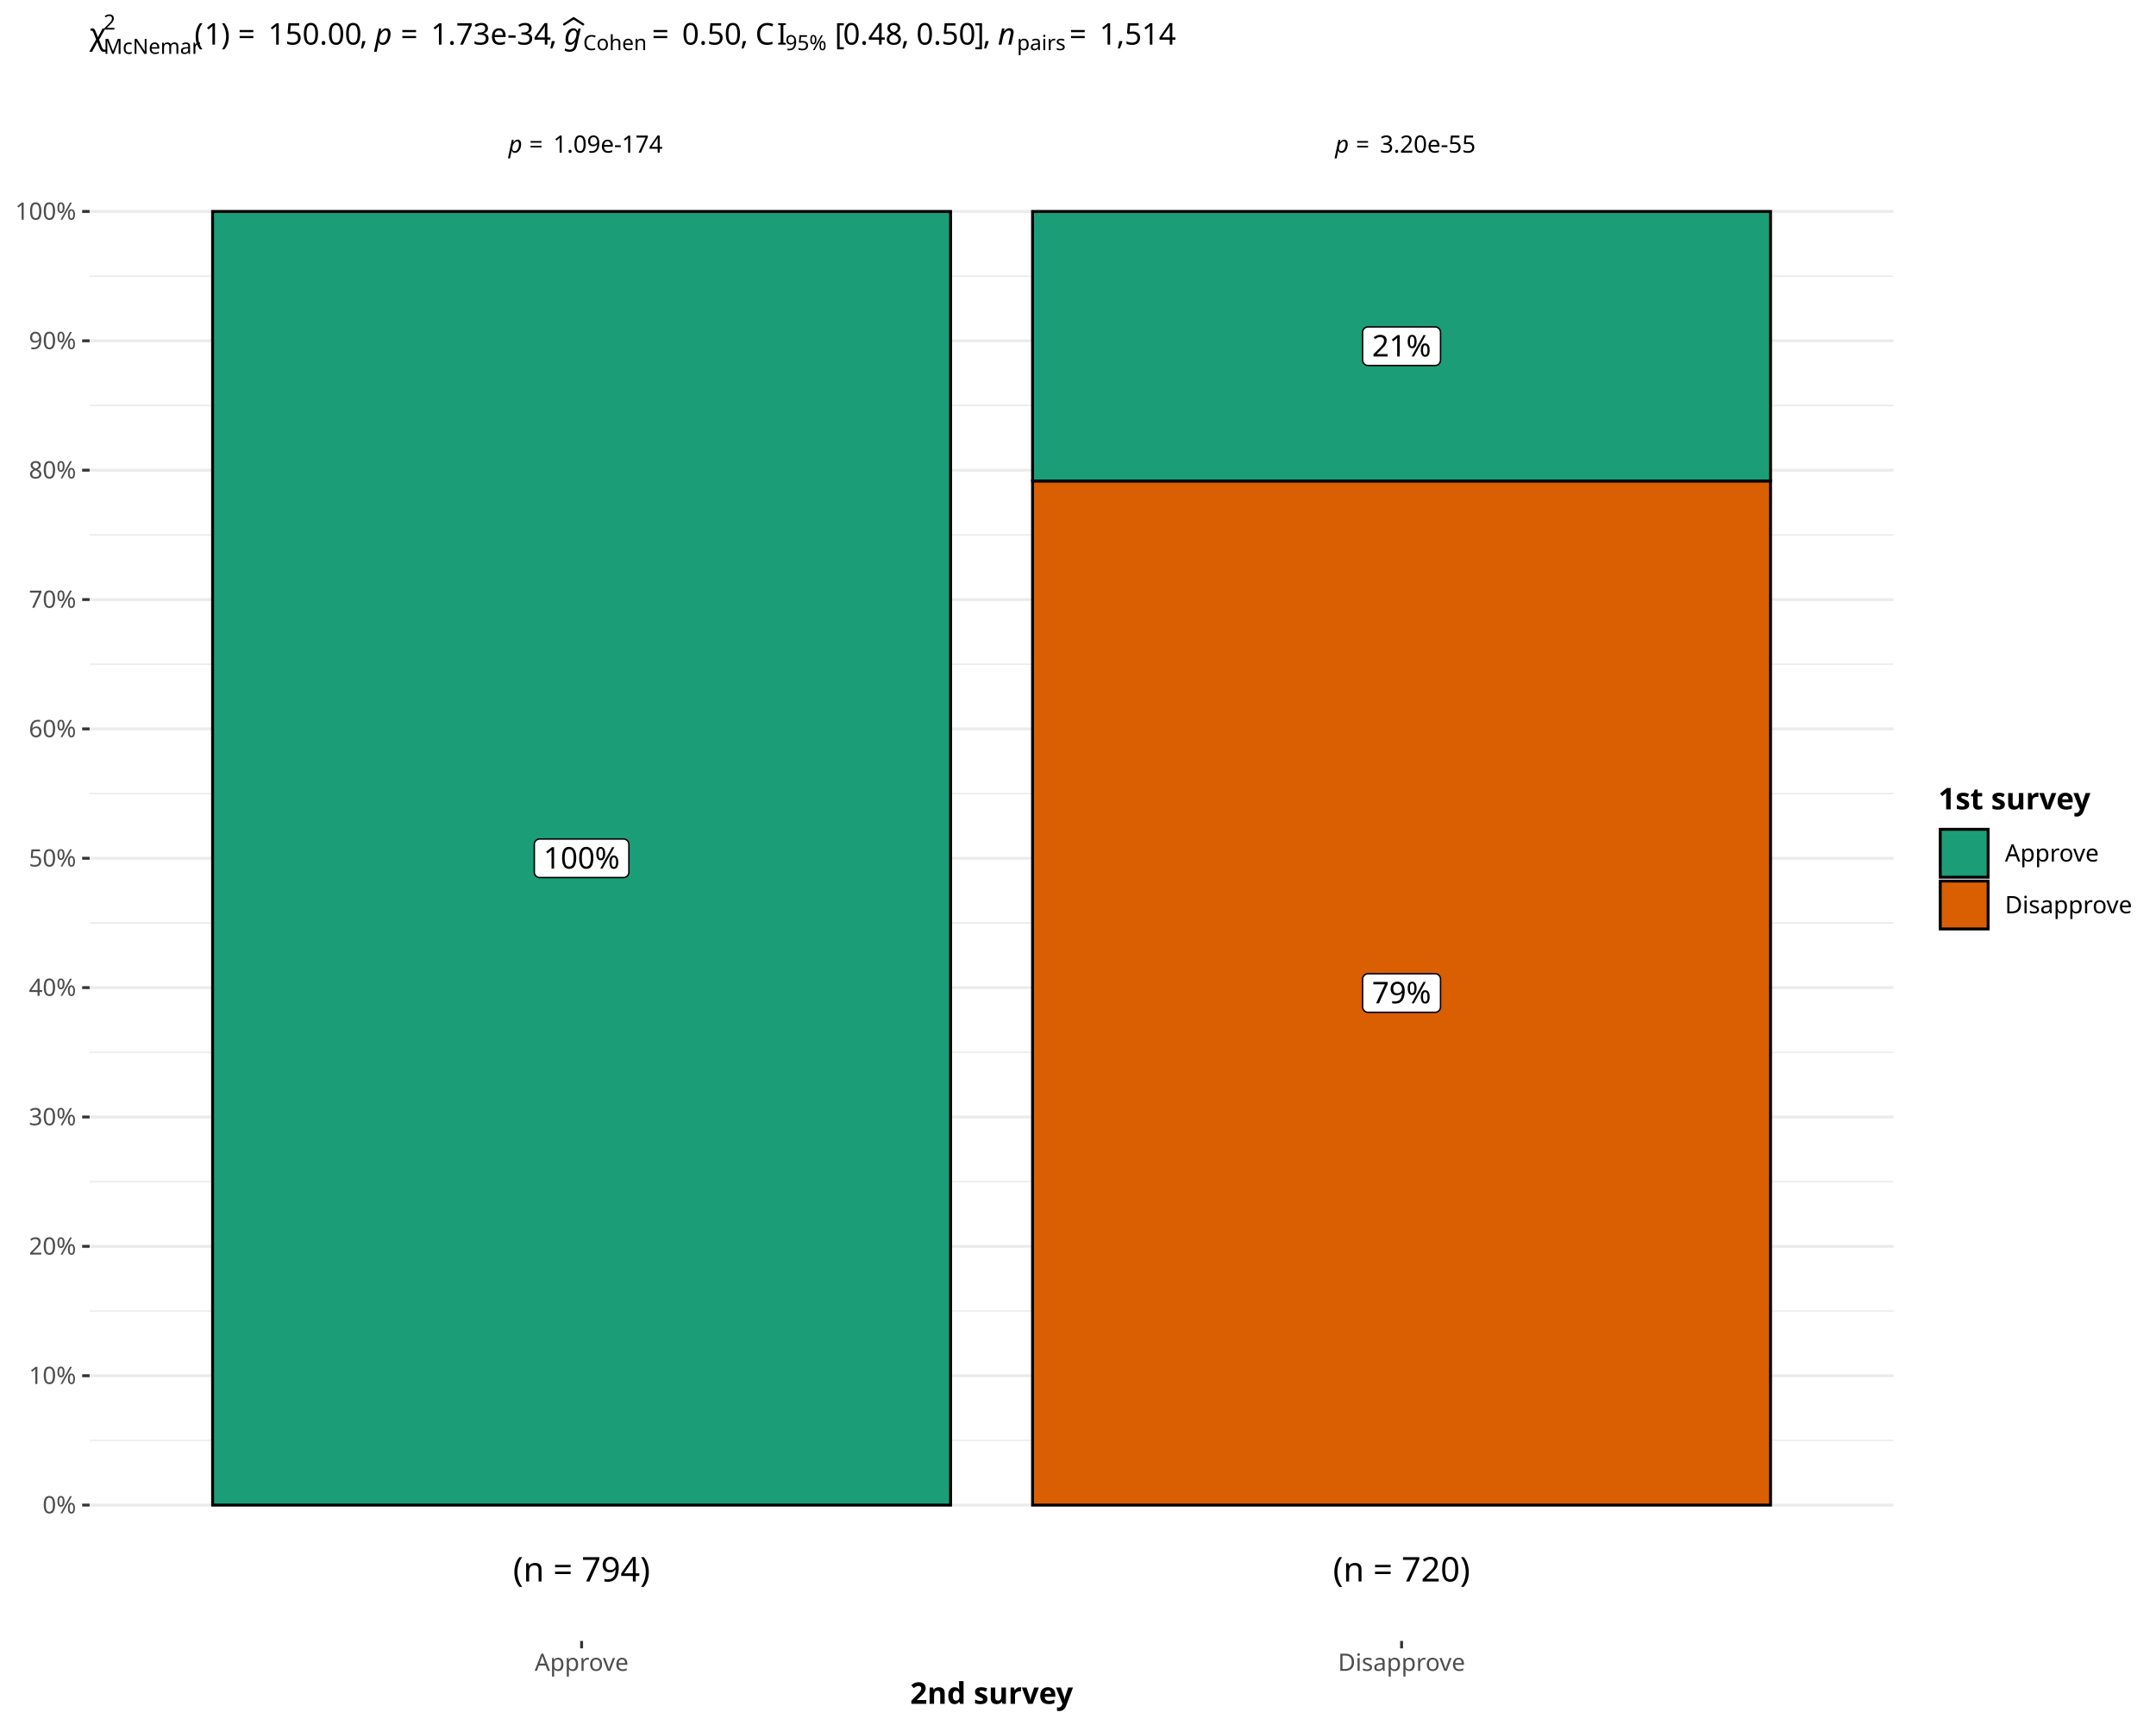
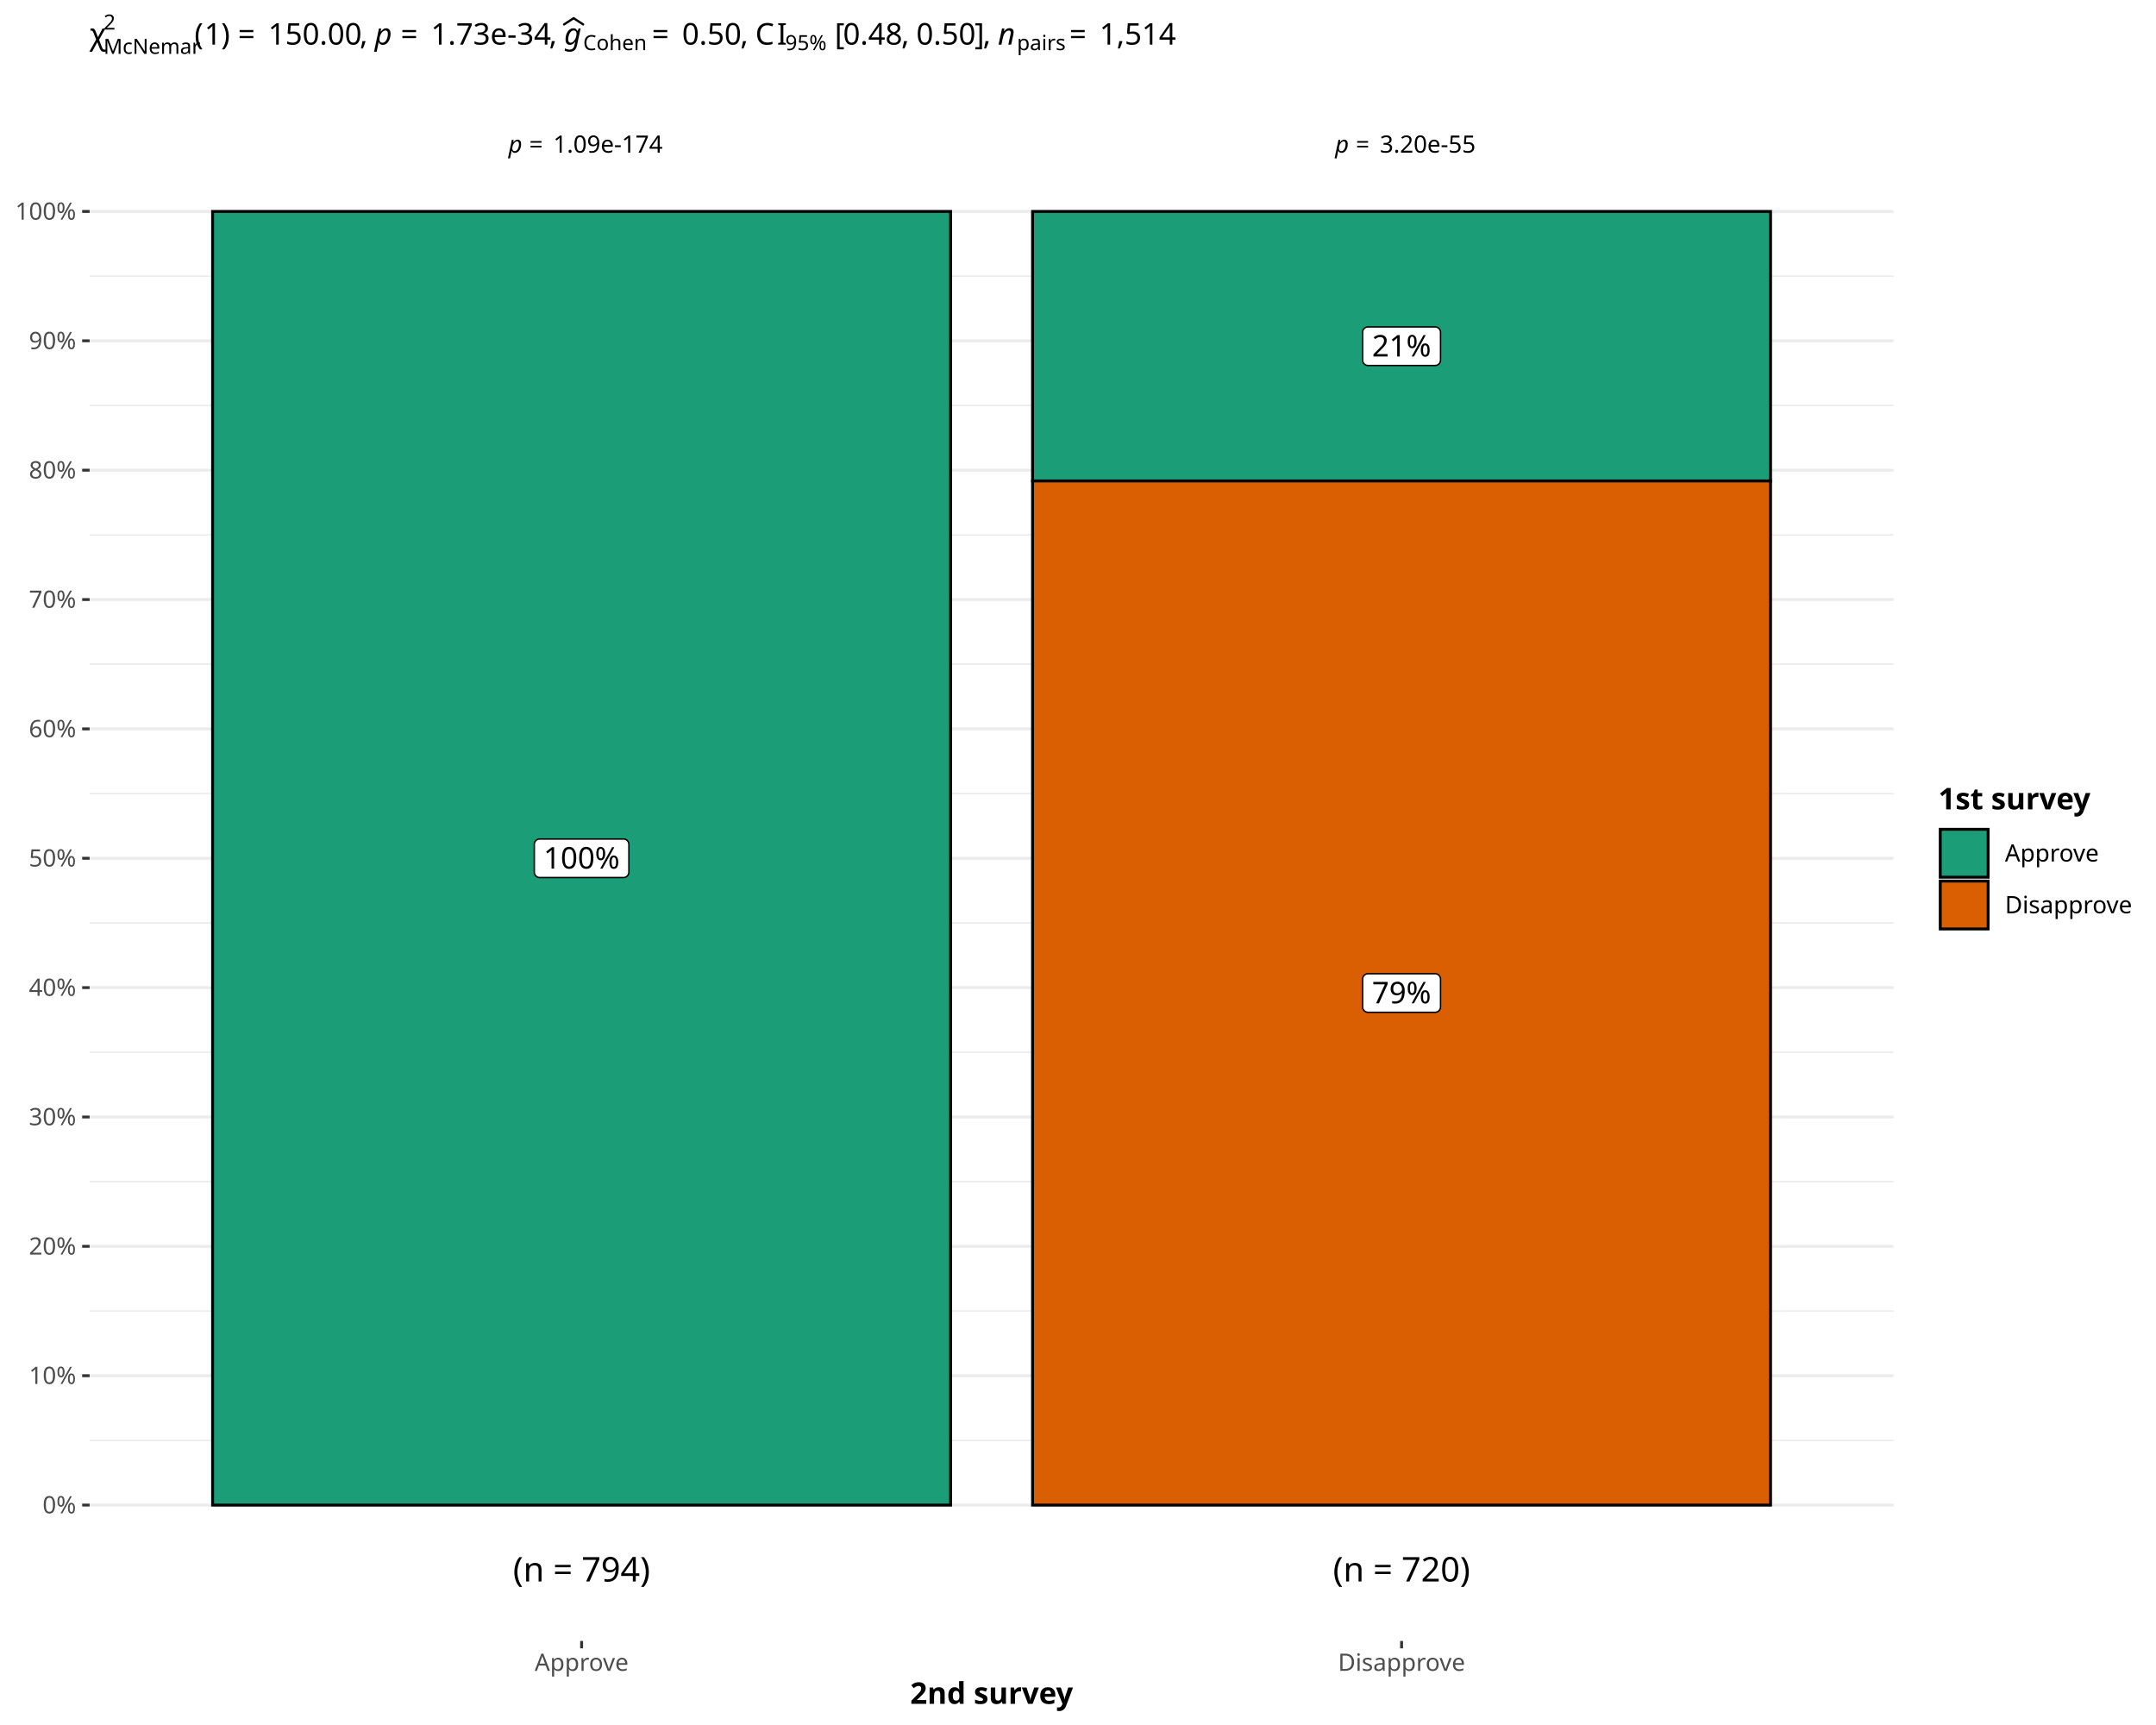
<svg xmlns="http://www.w3.org/2000/svg" class="svglite" data-engine-version="2.0" width="720.00pt" height="576.00pt" viewBox="0 0 720.00 576.00">
  <defs>
    <style type="text/css">
    .svglite line, .svglite polyline, .svglite polygon, .svglite path, .svglite rect, .svglite circle {
      fill: none;
      stroke: #000000;
      stroke-linecap: round;
      stroke-linejoin: round;
      stroke-miterlimit: 10.00;
    }
  </style>
  </defs>
  <rect width="100%" height="100%" style="stroke: none; fill: #FFFFFF;" />
  <defs>
    <clipPath id="cpMC4wMHw3MjAuMDB8MC4wMHw1NzYuMDA=">
      <rect x="0.00" y="0.00" width="720.00" height="576.00" />
    </clipPath>
  </defs>
  <g clip-path="url(#cpMC4wMHw3MjAuMDB8MC4wMHw1NzYuMDA=)">
    <rect x="0.00" y="0.00" width="720.00" height="576.00" style="stroke-width: 0.97; stroke: #FFFFFF; fill: #FFFFFF;" />
  </g>
  <defs>
    <clipPath id="cpMjkuOTN8NjMyLjM2fDI1LjI1fDU0Ny45Mg==">
      <rect x="29.93" y="25.25" width="602.43" height="522.67" />
    </clipPath>
  </defs>
  <g clip-path="url(#cpMjkuOTN8NjMyLjM2fDI1LjI1fDU0Ny45Mg==)">
    <rect x="29.93" y="25.25" width="602.43" height="522.67" style="stroke-width: 0.97; stroke: none; fill: #FFFFFF;" />
    <polyline points="29.93,480.97 632.36,480.97 " style="stroke-width: 0.48; stroke: #EBEBEB; stroke-linecap: butt;" />
    <polyline points="29.93,437.77 632.36,437.77 " style="stroke-width: 0.48; stroke: #EBEBEB; stroke-linecap: butt;" />
    <polyline points="29.93,394.58 632.36,394.58 " style="stroke-width: 0.48; stroke: #EBEBEB; stroke-linecap: butt;" />
    <polyline points="29.93,351.38 632.36,351.38 " style="stroke-width: 0.48; stroke: #EBEBEB; stroke-linecap: butt;" />
    <polyline points="29.93,308.18 632.36,308.18 " style="stroke-width: 0.48; stroke: #EBEBEB; stroke-linecap: butt;" />
    <polyline points="29.93,264.99 632.36,264.99 " style="stroke-width: 0.48; stroke: #EBEBEB; stroke-linecap: butt;" />
    <polyline points="29.93,221.79 632.36,221.79 " style="stroke-width: 0.48; stroke: #EBEBEB; stroke-linecap: butt;" />
    <polyline points="29.93,178.60 632.36,178.60 " style="stroke-width: 0.48; stroke: #EBEBEB; stroke-linecap: butt;" />
    <polyline points="29.93,135.40 632.36,135.40 " style="stroke-width: 0.48; stroke: #EBEBEB; stroke-linecap: butt;" />
    <polyline points="29.93,92.21 632.36,92.21 " style="stroke-width: 0.48; stroke: #EBEBEB; stroke-linecap: butt;" />
    <polyline points="29.93,502.56 632.36,502.56 " style="stroke-width: 0.97; stroke: #EBEBEB; stroke-linecap: butt;" />
    <polyline points="29.93,459.37 632.36,459.37 " style="stroke-width: 0.97; stroke: #EBEBEB; stroke-linecap: butt;" />
    <polyline points="29.93,416.17 632.36,416.17 " style="stroke-width: 0.97; stroke: #EBEBEB; stroke-linecap: butt;" />
    <polyline points="29.93,372.98 632.36,372.98 " style="stroke-width: 0.97; stroke: #EBEBEB; stroke-linecap: butt;" />
    <polyline points="29.93,329.78 632.36,329.78 " style="stroke-width: 0.97; stroke: #EBEBEB; stroke-linecap: butt;" />
    <polyline points="29.93,286.59 632.36,286.59 " style="stroke-width: 0.97; stroke: #EBEBEB; stroke-linecap: butt;" />
    <polyline points="29.93,243.39 632.36,243.39 " style="stroke-width: 0.97; stroke: #EBEBEB; stroke-linecap: butt;" />
    <polyline points="29.93,200.20 632.36,200.20 " style="stroke-width: 0.97; stroke: #EBEBEB; stroke-linecap: butt;" />
    <polyline points="29.93,157.00 632.36,157.00 " style="stroke-width: 0.97; stroke: #EBEBEB; stroke-linecap: butt;" />
    <polyline points="29.93,113.80 632.36,113.80 " style="stroke-width: 0.97; stroke: #EBEBEB; stroke-linecap: butt;" />
    <polyline points="29.93,70.61 632.36,70.61 " style="stroke-width: 0.97; stroke: #EBEBEB; stroke-linecap: butt;" />
+     <rect x="71.00" y="70.61" width="246.45" height="431.96" style="stroke-width: 0.97; stroke-linecap: butt; stroke-linejoin: miter; fill: #1B9E77;" />
+     <rect x="71.00" y="502.56" width="246.45" height="0.00" style="stroke-width: 0.97; stroke-linecap: butt; stroke-linejoin: miter; fill: #D95F02;" />
+     <rect x="344.83" y="70.61" width="246.45" height="89.99" style="stroke-width: 0.97; stroke-linecap: butt; stroke-linejoin: miter; fill: #1B9E77;" />
    <rect x="344.83" y="160.60" width="246.45" height="341.97" style="stroke-width: 0.97; stroke-linecap: butt; stroke-linejoin: miter; fill: #D95F02;" />
-     <rect x="71.00" y="70.61" width="246.45" height="431.96" style="stroke-width: 0.97; stroke-linecap: butt; stroke-linejoin: miter; fill: #1B9E77;" />
-     <rect x="344.83" y="70.61" width="246.45" height="89.99" style="stroke-width: 0.97; stroke-linecap: butt; stroke-linejoin: miter; fill: #1B9E77;" />
-     <polygon points="456.85,338.02 479.27,338.02 479.19,338.02 479.48,338.01 479.77,337.95 480.04,337.85 480.29,337.70 480.51,337.52 480.71,337.30 480.86,337.06 480.97,336.79 481.04,336.51 481.07,336.22 481.07,336.22 481.07,326.94 481.07,326.94 481.04,326.65 480.97,326.37 480.86,326.10 480.71,325.86 480.51,325.64 480.29,325.46 480.04,325.31 479.77,325.21 479.48,325.15 479.27,325.14 456.85,325.14 457.07,325.15 456.78,325.14 456.49,325.18 456.21,325.26 455.95,325.38 455.71,325.55 455.50,325.75 455.33,325.98 455.19,326.24 455.10,326.51 455.06,326.80 455.05,326.94 455.05,336.22 455.06,336.08 455.06,336.37 455.10,336.65 455.19,336.93 455.33,337.18 455.50,337.42 455.71,337.62 455.95,337.78 456.21,337.91 456.49,337.99 456.78,338.02 " style="stroke-width: 0.48; fill: #FFFFFF;" />
-     <text x="468.06" y="335.02" text-anchor="middle" style="font-size: 10.00px; font-family: sans;" textLength="20.02px" lengthAdjust="spacingAndGlyphs">79%</text>
    <polygon points="180.24,293.03 208.22,293.03 208.14,293.03 208.43,293.01 208.72,292.96 208.99,292.85 209.24,292.71 209.46,292.53 209.65,292.31 209.81,292.06 209.92,291.80 209.99,291.52 210.02,291.23 210.02,291.23 210.02,281.95 210.02,281.95 209.99,281.66 209.92,281.38 209.81,281.11 209.65,280.86 209.46,280.65 209.24,280.46 208.99,280.32 208.72,280.22 208.43,280.16 208.22,280.15 180.24,280.15 180.45,280.16 180.16,280.15 179.88,280.18 179.60,280.26 179.34,280.39 179.10,280.55 178.89,280.75 178.72,280.98 178.58,281.24 178.49,281.51 178.44,281.80 178.44,281.95 178.44,291.23 178.44,291.08 178.44,291.37 178.49,291.66 178.58,291.93 178.72,292.19 178.89,292.42 179.10,292.62 179.34,292.79 179.60,292.91 179.88,292.99 180.16,293.03 " style="stroke-width: 0.48; fill: #FFFFFF;" />
    <text x="194.23" y="290.03" text-anchor="middle" style="font-size: 10.00px; font-family: sans;" textLength="25.58px" lengthAdjust="spacingAndGlyphs">100%</text>
    <polygon points="456.85,122.04 479.27,122.04 479.19,122.04 479.48,122.03 479.77,121.97 480.04,121.87 480.29,121.73 480.51,121.54 480.71,121.33 480.86,121.08 480.97,120.81 481.04,120.53 481.07,120.24 481.07,120.24 481.07,110.96 481.07,110.96 481.04,110.67 480.97,110.39 480.86,110.13 480.71,109.88 480.51,109.66 480.29,109.48 480.04,109.34 479.77,109.23 479.48,109.18 479.27,109.16 456.85,109.16 457.07,109.18 456.78,109.16 456.49,109.20 456.21,109.28 455.95,109.40 455.71,109.57 455.50,109.77 455.33,110.00 455.19,110.26 455.10,110.53 455.06,110.82 455.05,110.96 455.05,120.24 455.06,120.10 455.06,120.39 455.10,120.68 455.19,120.95 455.33,121.21 455.50,121.44 455.71,121.64 455.95,121.80 456.21,121.93 456.49,122.01 456.78,122.04 " style="stroke-width: 0.48; fill: #FFFFFF;" />
    <text x="468.06" y="119.04" text-anchor="middle" style="font-size: 10.00px; font-family: sans;" textLength="20.02px" lengthAdjust="spacingAndGlyphs">21%</text>
+     <polygon points="456.85,338.02 479.27,338.02 479.19,338.02 479.48,338.01 479.77,337.95 480.04,337.85 480.29,337.70 480.51,337.52 480.71,337.30 480.86,337.06 480.97,336.79 481.04,336.51 481.07,336.22 481.07,336.22 481.07,326.94 481.07,326.94 481.04,326.65 480.97,326.37 480.86,326.10 480.71,325.86 480.51,325.64 480.29,325.46 480.04,325.31 479.77,325.21 479.48,325.15 479.27,325.14 456.85,325.14 457.07,325.15 456.78,325.14 456.49,325.18 456.21,325.26 455.95,325.38 455.71,325.55 455.50,325.75 455.33,325.98 455.19,326.24 455.10,326.51 455.06,326.80 455.05,326.94 455.05,336.22 455.06,336.08 455.06,336.37 455.10,336.65 455.19,336.93 455.33,337.18 455.50,337.42 455.71,337.62 455.95,337.78 456.21,337.91 456.49,337.99 456.78,338.02 " style="stroke-width: 0.48; fill: #FFFFFF;" />
+     <text x="468.06" y="335.02" text-anchor="middle" style="font-size: 10.00px; font-family: sans;" textLength="20.02px" lengthAdjust="spacingAndGlyphs">79%</text>
    <text x="443.86" y="50.97" style="font-size: 7.97px; font-family: sans;" textLength="1.99px" lengthAdjust="spacingAndGlyphs"> </text>
    <text x="445.86" y="50.97" style="font-size: 7.97px; font-style: italic; font-family: sans;" textLength="4.43px" lengthAdjust="spacingAndGlyphs">p</text>
    <text x="452.77" y="50.97" style="font-size: 7.97px; font-family: sans;" textLength="6.19px" lengthAdjust="spacingAndGlyphs">=</text>
    <text x="460.80" y="50.97" style="font-size: 7.97px; font-family: sans;" textLength="31.45px" lengthAdjust="spacingAndGlyphs">3.20e-55</text>
    <text x="167.81" y="50.97" style="font-size: 7.97px; font-family: sans;" textLength="1.99px" lengthAdjust="spacingAndGlyphs"> </text>
    <text x="169.81" y="50.97" style="font-size: 7.97px; font-style: italic; font-family: sans;" textLength="4.43px" lengthAdjust="spacingAndGlyphs">p</text>
    <text x="176.73" y="50.97" style="font-size: 7.97px; font-family: sans;" textLength="6.19px" lengthAdjust="spacingAndGlyphs">=</text>
    <text x="184.75" y="50.97" style="font-size: 7.97px; font-family: sans;" textLength="35.88px" lengthAdjust="spacingAndGlyphs">1.09e-174</text>
    <text x="468.06" y="528.08" text-anchor="middle" style="font-size: 11.38px; font-family: sans;" textLength="45.87px" lengthAdjust="spacingAndGlyphs">(n = 720)</text>
    <text x="194.23" y="528.08" text-anchor="middle" style="font-size: 11.38px; font-family: sans;" textLength="45.87px" lengthAdjust="spacingAndGlyphs">(n = 794)</text>
  </g>
  <g clip-path="url(#cpMC4wMHw3MjAuMDB8MC4wMHw1NzYuMDA=)">
    <text x="25.44" y="505.32" text-anchor="end" style="font-size: 8.00px; fill: #4D4D4D; font-family: sans;" textLength="11.56px" lengthAdjust="spacingAndGlyphs">0%</text>
    <text x="25.44" y="462.12" text-anchor="end" style="font-size: 8.00px; fill: #4D4D4D; font-family: sans;" textLength="16.01px" lengthAdjust="spacingAndGlyphs">10%</text>
    <text x="25.44" y="418.93" text-anchor="end" style="font-size: 8.00px; fill: #4D4D4D; font-family: sans;" textLength="16.01px" lengthAdjust="spacingAndGlyphs">20%</text>
    <text x="25.44" y="375.73" text-anchor="end" style="font-size: 8.00px; fill: #4D4D4D; font-family: sans;" textLength="16.01px" lengthAdjust="spacingAndGlyphs">30%</text>
    <text x="25.44" y="332.53" text-anchor="end" style="font-size: 8.00px; fill: #4D4D4D; font-family: sans;" textLength="16.01px" lengthAdjust="spacingAndGlyphs">40%</text>
    <text x="25.44" y="289.34" text-anchor="end" style="font-size: 8.00px; fill: #4D4D4D; font-family: sans;" textLength="16.01px" lengthAdjust="spacingAndGlyphs">50%</text>
    <text x="25.44" y="246.14" text-anchor="end" style="font-size: 8.00px; fill: #4D4D4D; font-family: sans;" textLength="16.01px" lengthAdjust="spacingAndGlyphs">60%</text>
    <text x="25.44" y="202.95" text-anchor="end" style="font-size: 8.00px; fill: #4D4D4D; font-family: sans;" textLength="16.01px" lengthAdjust="spacingAndGlyphs">70%</text>
    <text x="25.44" y="159.75" text-anchor="end" style="font-size: 8.00px; fill: #4D4D4D; font-family: sans;" textLength="16.01px" lengthAdjust="spacingAndGlyphs">80%</text>
    <text x="25.44" y="116.56" text-anchor="end" style="font-size: 8.00px; fill: #4D4D4D; font-family: sans;" textLength="16.01px" lengthAdjust="spacingAndGlyphs">90%</text>
    <text x="25.44" y="73.36" text-anchor="end" style="font-size: 8.00px; fill: #4D4D4D; font-family: sans;" textLength="20.46px" lengthAdjust="spacingAndGlyphs">100%</text>
    <polyline points="27.44,502.56 29.93,502.56 " style="stroke-width: 0.97; stroke: #333333; stroke-linecap: butt;" />
    <polyline points="27.44,459.37 29.93,459.37 " style="stroke-width: 0.97; stroke: #333333; stroke-linecap: butt;" />
    <polyline points="27.44,416.17 29.93,416.17 " style="stroke-width: 0.97; stroke: #333333; stroke-linecap: butt;" />
    <polyline points="27.44,372.98 29.93,372.98 " style="stroke-width: 0.97; stroke: #333333; stroke-linecap: butt;" />
    <polyline points="27.44,329.78 29.93,329.78 " style="stroke-width: 0.97; stroke: #333333; stroke-linecap: butt;" />
    <polyline points="27.44,286.59 29.93,286.59 " style="stroke-width: 0.97; stroke: #333333; stroke-linecap: butt;" />
    <polyline points="27.44,243.39 29.93,243.39 " style="stroke-width: 0.97; stroke: #333333; stroke-linecap: butt;" />
    <polyline points="27.44,200.20 29.93,200.20 " style="stroke-width: 0.97; stroke: #333333; stroke-linecap: butt;" />
    <polyline points="27.44,157.00 29.93,157.00 " style="stroke-width: 0.97; stroke: #333333; stroke-linecap: butt;" />
    <polyline points="27.44,113.80 29.93,113.80 " style="stroke-width: 0.97; stroke: #333333; stroke-linecap: butt;" />
    <polyline points="27.44,70.61 29.93,70.61 " style="stroke-width: 0.97; stroke: #333333; stroke-linecap: butt;" />
    <polyline points="194.23,550.41 194.23,547.92 " style="stroke-width: 0.97; stroke: #333333; stroke-linecap: butt;" />
    <polyline points="468.06,550.41 468.06,547.92 " style="stroke-width: 0.97; stroke: #333333; stroke-linecap: butt;" />
    <text x="194.23" y="557.91" text-anchor="middle" style="font-size: 8.00px; fill: #4D4D4D; font-family: sans;" textLength="29.80px" lengthAdjust="spacingAndGlyphs">Approve</text>
    <text x="468.06" y="557.91" text-anchor="middle" style="font-size: 8.00px; fill: #4D4D4D; font-family: sans;" textLength="40.47px" lengthAdjust="spacingAndGlyphs">Disapprove</text>
    <text x="331.14" y="568.94" text-anchor="middle" style="font-size: 10.00px; font-weight: bold; font-family: sans;" textLength="48.93px" lengthAdjust="spacingAndGlyphs">2nd survey</text>
    <rect x="642.32" y="257.36" width="72.70" height="58.46" style="stroke-width: 0.97; stroke: none; fill: #FFFFFF;" />
    <text x="647.30" y="270.26" style="font-size: 10.00px; font-weight: bold; font-family: sans;" textLength="45.59px" lengthAdjust="spacingAndGlyphs">1st survey</text>
    <rect x="647.30" y="276.28" width="17.28" height="17.28" style="stroke-width: 0.97; stroke: none; fill: #FFFFFF;" />
    <rect x="647.95" y="276.92" width="15.99" height="15.99" style="stroke-width: 0.97; stroke-linecap: butt; stroke-linejoin: miter; fill: #1B9E77;" />
    <rect x="647.30" y="293.56" width="17.28" height="17.28" style="stroke-width: 0.97; stroke: none; fill: #FFFFFF;" />
    <rect x="647.95" y="294.20" width="15.99" height="15.99" style="stroke-width: 0.97; stroke-linecap: butt; stroke-linejoin: miter; fill: #D95F02;" />
    <text x="669.56" y="287.67" style="font-size: 8.00px; font-family: sans;" textLength="29.80px" lengthAdjust="spacingAndGlyphs">Approve</text>
    <text x="669.56" y="304.95" style="font-size: 8.00px; font-family: sans;" textLength="40.47px" lengthAdjust="spacingAndGlyphs">Disapprove</text>
    <text x="29.93" y="14.89" style="font-size: 10.00px; font-family: sans;" textLength="4.65px" lengthAdjust="spacingAndGlyphs">χ</text>
    <text x="34.58" y="17.99" style="font-size: 7.00px; font-family: sans;" textLength="30.34px" lengthAdjust="spacingAndGlyphs">McNemar</text>
    <text x="34.58" y="9.87" style="font-size: 7.00px; font-family: sans;" textLength="3.89px" lengthAdjust="spacingAndGlyphs">2</text>
    <text x="64.92" y="14.89" style="font-size: 10.00px; font-family: sans;" textLength="3.33px" lengthAdjust="spacingAndGlyphs">(</text>
    <text x="68.25" y="14.89" style="font-size: 10.00px; font-family: sans;" textLength="5.56px" lengthAdjust="spacingAndGlyphs">1</text>
    <text x="73.81" y="14.89" style="font-size: 10.00px; font-family: sans;" textLength="3.33px" lengthAdjust="spacingAndGlyphs">)</text>
    <text x="79.46" y="14.89" style="font-size: 10.00px; font-family: sans;" textLength="7.76px" lengthAdjust="spacingAndGlyphs">=</text>
    <text x="89.54" y="14.89" style="font-size: 10.00px; font-family: sans;" textLength="30.59px" lengthAdjust="spacingAndGlyphs">150.00</text>
    <text x="120.13" y="14.89" style="font-size: 10.00px; font-family: sans;" textLength="2.50px" lengthAdjust="spacingAndGlyphs">,</text>
    <text x="122.63" y="14.89" style="font-size: 10.00px; font-family: sans;" textLength="2.50px" lengthAdjust="spacingAndGlyphs"> </text>
    <text x="125.13" y="14.89" style="font-size: 10.00px; font-style: italic; font-family: sans;" textLength="5.56px" lengthAdjust="spacingAndGlyphs">p</text>
    <text x="133.81" y="14.89" style="font-size: 10.00px; font-family: sans;" textLength="7.76px" lengthAdjust="spacingAndGlyphs">=</text>
    <text x="143.89" y="14.89" style="font-size: 10.00px; font-family: sans;" textLength="39.48px" lengthAdjust="spacingAndGlyphs">1.73e-34</text>
    <text x="183.37" y="14.89" style="font-size: 10.00px; font-family: sans;" textLength="2.50px" lengthAdjust="spacingAndGlyphs">,</text>
    <text x="185.87" y="14.89" style="font-size: 10.00px; font-family: sans;" textLength="2.50px" lengthAdjust="spacingAndGlyphs"> </text>
    <text x="188.38" y="14.89" style="font-size: 10.00px; font-style: italic; font-family: sans;" textLength="5.56px" lengthAdjust="spacingAndGlyphs">g</text>
    <polyline points="188.38,8.15 191.56,6.08 194.74,8.15 " style="stroke-width: 0.75;" />
    <text x="194.74" y="16.74" style="font-size: 7.00px; font-family: sans;" textLength="20.63px" lengthAdjust="spacingAndGlyphs">Cohen</text>
    <text x="217.69" y="14.89" style="font-size: 10.00px; font-family: sans;" textLength="7.76px" lengthAdjust="spacingAndGlyphs">=</text>
    <text x="227.77" y="14.89" style="font-size: 10.00px; font-family: sans;" textLength="19.46px" lengthAdjust="spacingAndGlyphs">0.50</text>
    <text x="247.23" y="14.89" style="font-size: 10.00px; font-family: sans;" textLength="2.50px" lengthAdjust="spacingAndGlyphs">,</text>
    <text x="249.73" y="14.89" style="font-size: 10.00px; font-family: sans;" textLength="2.50px" lengthAdjust="spacingAndGlyphs"> </text>
    <text x="252.24" y="14.89" style="font-size: 10.00px; font-family: sans;" textLength="7.22px" lengthAdjust="spacingAndGlyphs">C</text>
    <text x="259.46" y="14.89" style="font-size: 10.00px; font-family: sans;" textLength="2.78px" lengthAdjust="spacingAndGlyphs">I</text>
    <text x="262.24" y="16.74" style="font-size: 7.00px; font-family: sans;" textLength="14.01px" lengthAdjust="spacingAndGlyphs">95%</text>
    <text x="276.25" y="14.89" style="font-size: 10.00px; font-family: sans;" textLength="2.50px" lengthAdjust="spacingAndGlyphs"> </text>
    <text x="278.75" y="14.89" style="font-size: 10.00px; font-family: sans;" textLength="2.78px" lengthAdjust="spacingAndGlyphs">[</text>
    <text x="281.53" y="14.89" style="font-size: 10.00px; font-family: sans;" textLength="19.46px" lengthAdjust="spacingAndGlyphs">0.48</text>
    <text x="300.99" y="14.89" style="font-size: 10.00px; font-family: sans;" textLength="2.50px" lengthAdjust="spacingAndGlyphs">,</text>
    <text x="303.50" y="14.89" style="font-size: 10.00px; font-family: sans;" textLength="2.50px" lengthAdjust="spacingAndGlyphs"> </text>
    <text x="306.00" y="14.89" style="font-size: 10.00px; font-family: sans;" textLength="19.46px" lengthAdjust="spacingAndGlyphs">0.50</text>
    <text x="325.46" y="14.89" style="font-size: 10.00px; font-family: sans;" textLength="2.78px" lengthAdjust="spacingAndGlyphs">]</text>
    <text x="328.24" y="14.89" style="font-size: 10.00px; font-family: sans;" textLength="2.50px" lengthAdjust="spacingAndGlyphs">,</text>
    <text x="330.74" y="14.89" style="font-size: 10.00px; font-family: sans;" textLength="2.50px" lengthAdjust="spacingAndGlyphs"> </text>
    <text x="333.24" y="14.89" style="font-size: 10.00px; font-style: italic; font-family: sans;" textLength="5.56px" lengthAdjust="spacingAndGlyphs">n</text>
    <text x="339.61" y="16.74" style="font-size: 7.00px; font-family: sans;" textLength="15.17px" lengthAdjust="spacingAndGlyphs">pairs</text>
    <text x="357.10" y="14.89" style="font-size: 10.00px; font-family: sans;" textLength="7.76px" lengthAdjust="spacingAndGlyphs">=</text>
    <text x="367.18" y="14.89" style="font-size: 10.00px; font-family: sans;" textLength="25.03px" lengthAdjust="spacingAndGlyphs">1,514</text>
  </g>
</svg>
